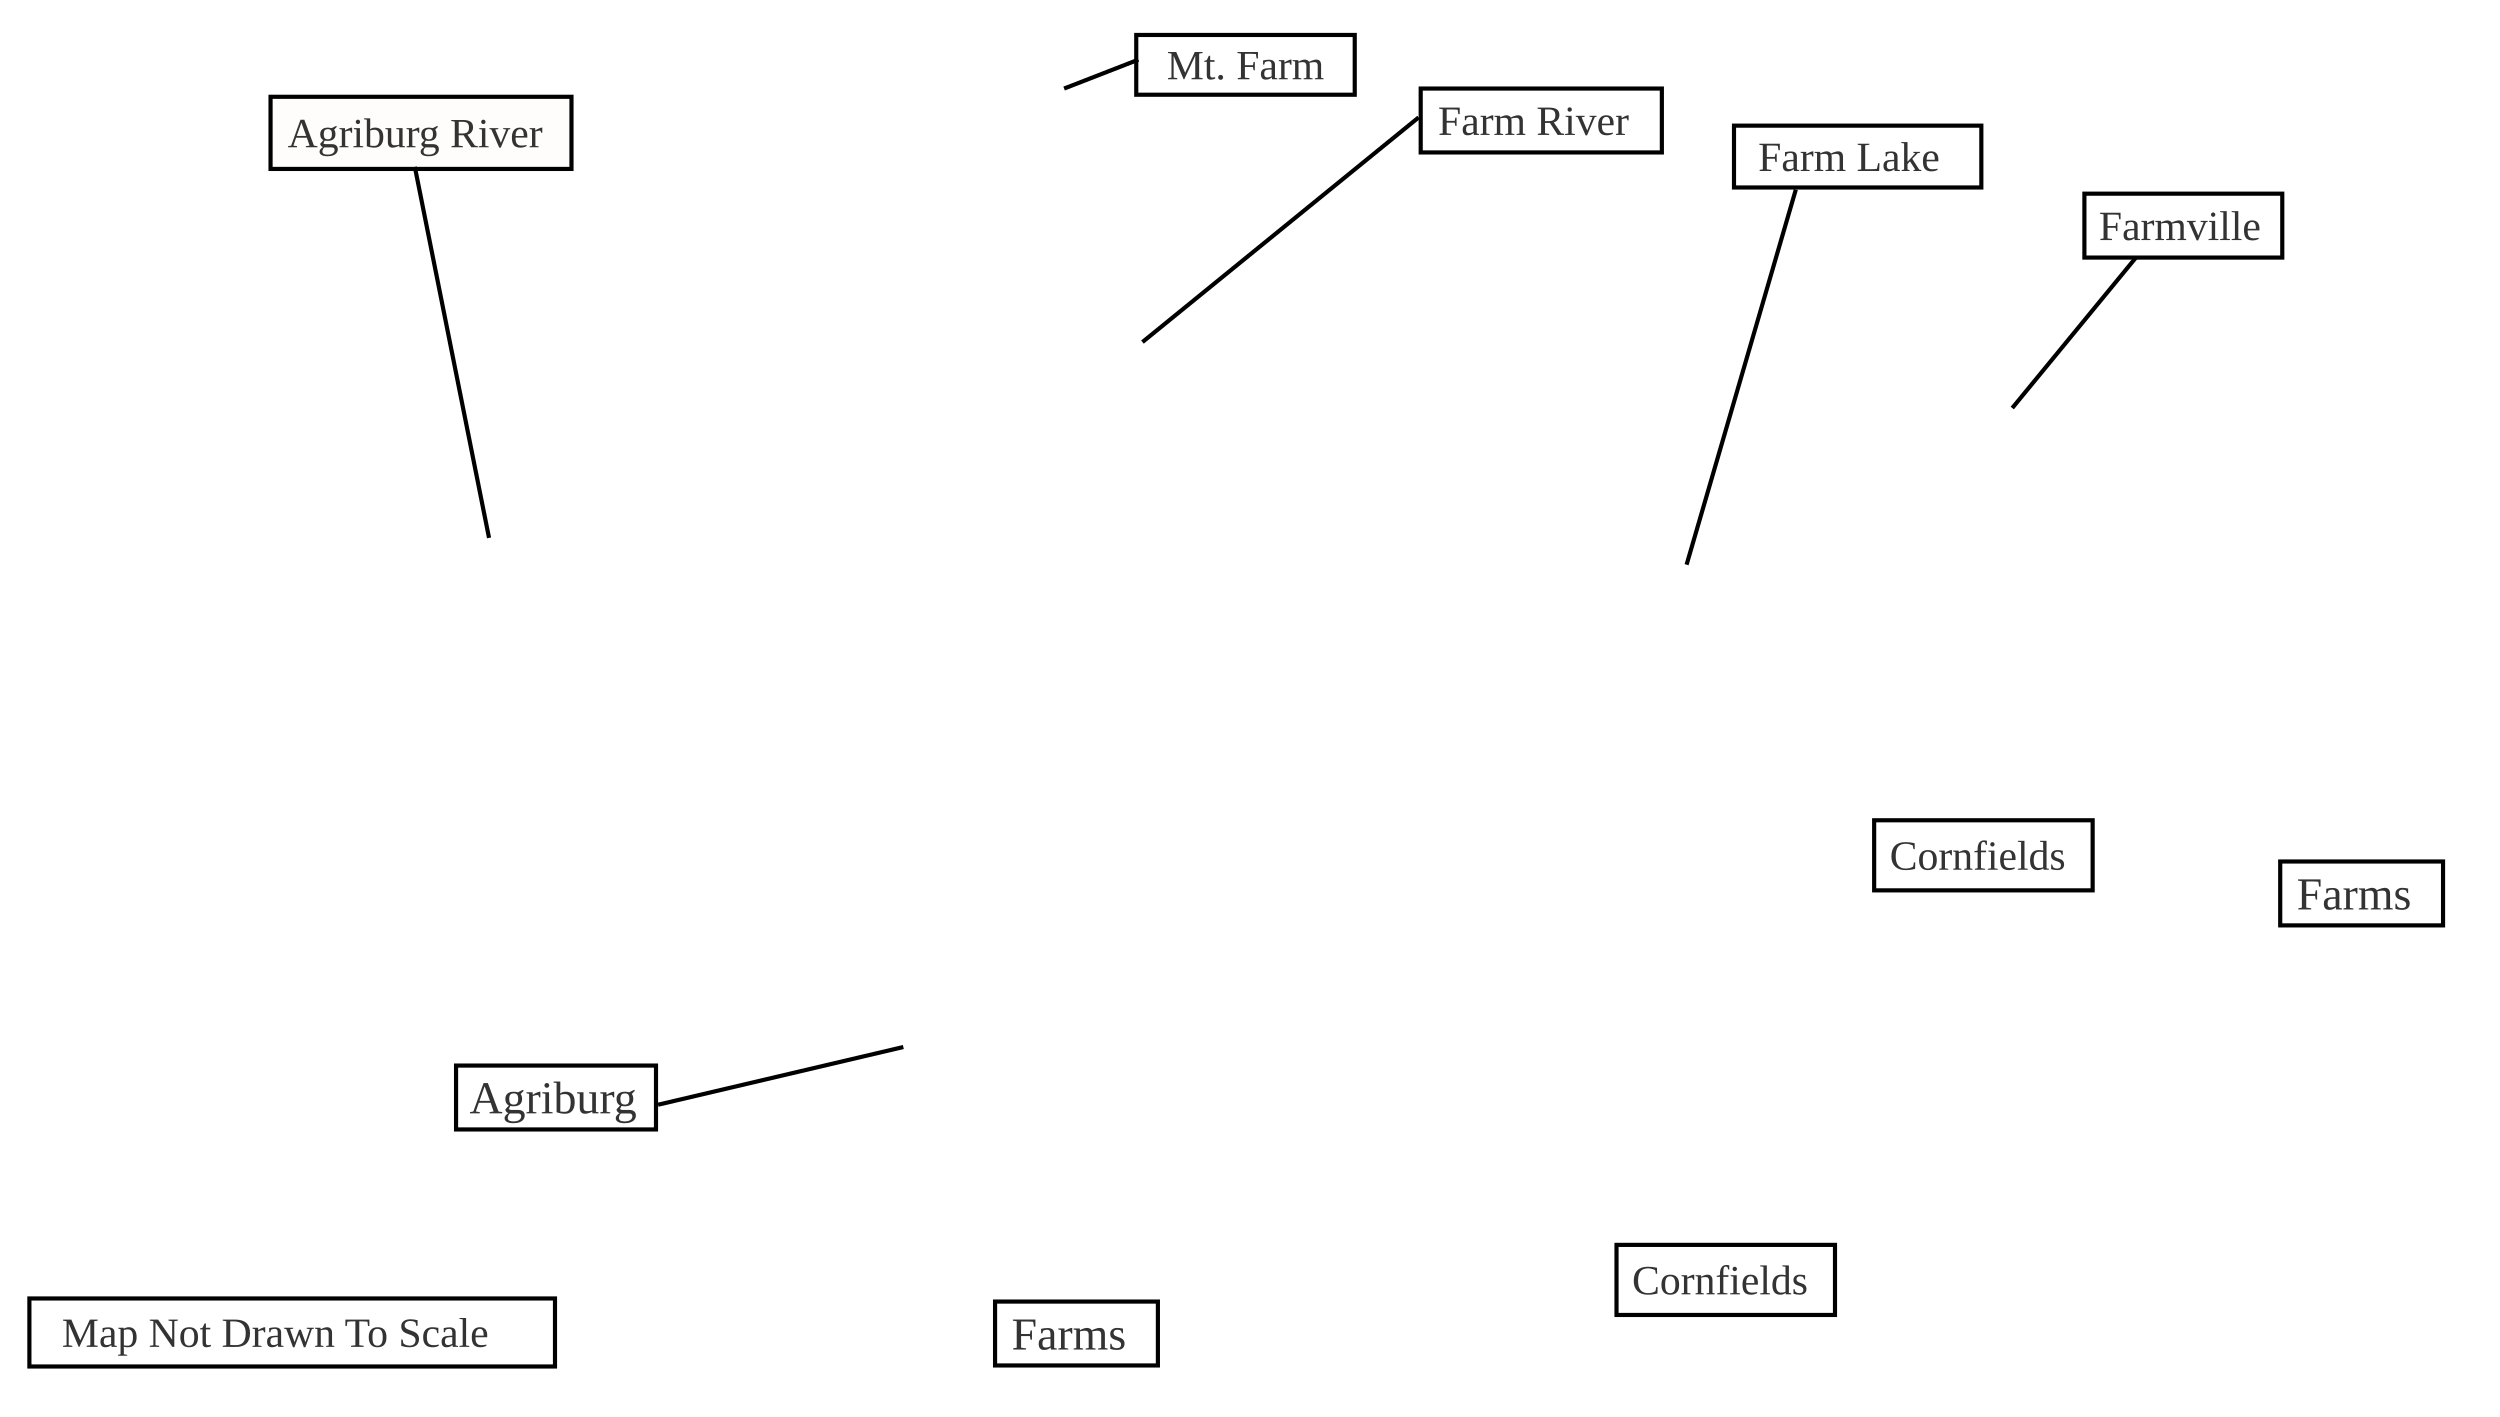
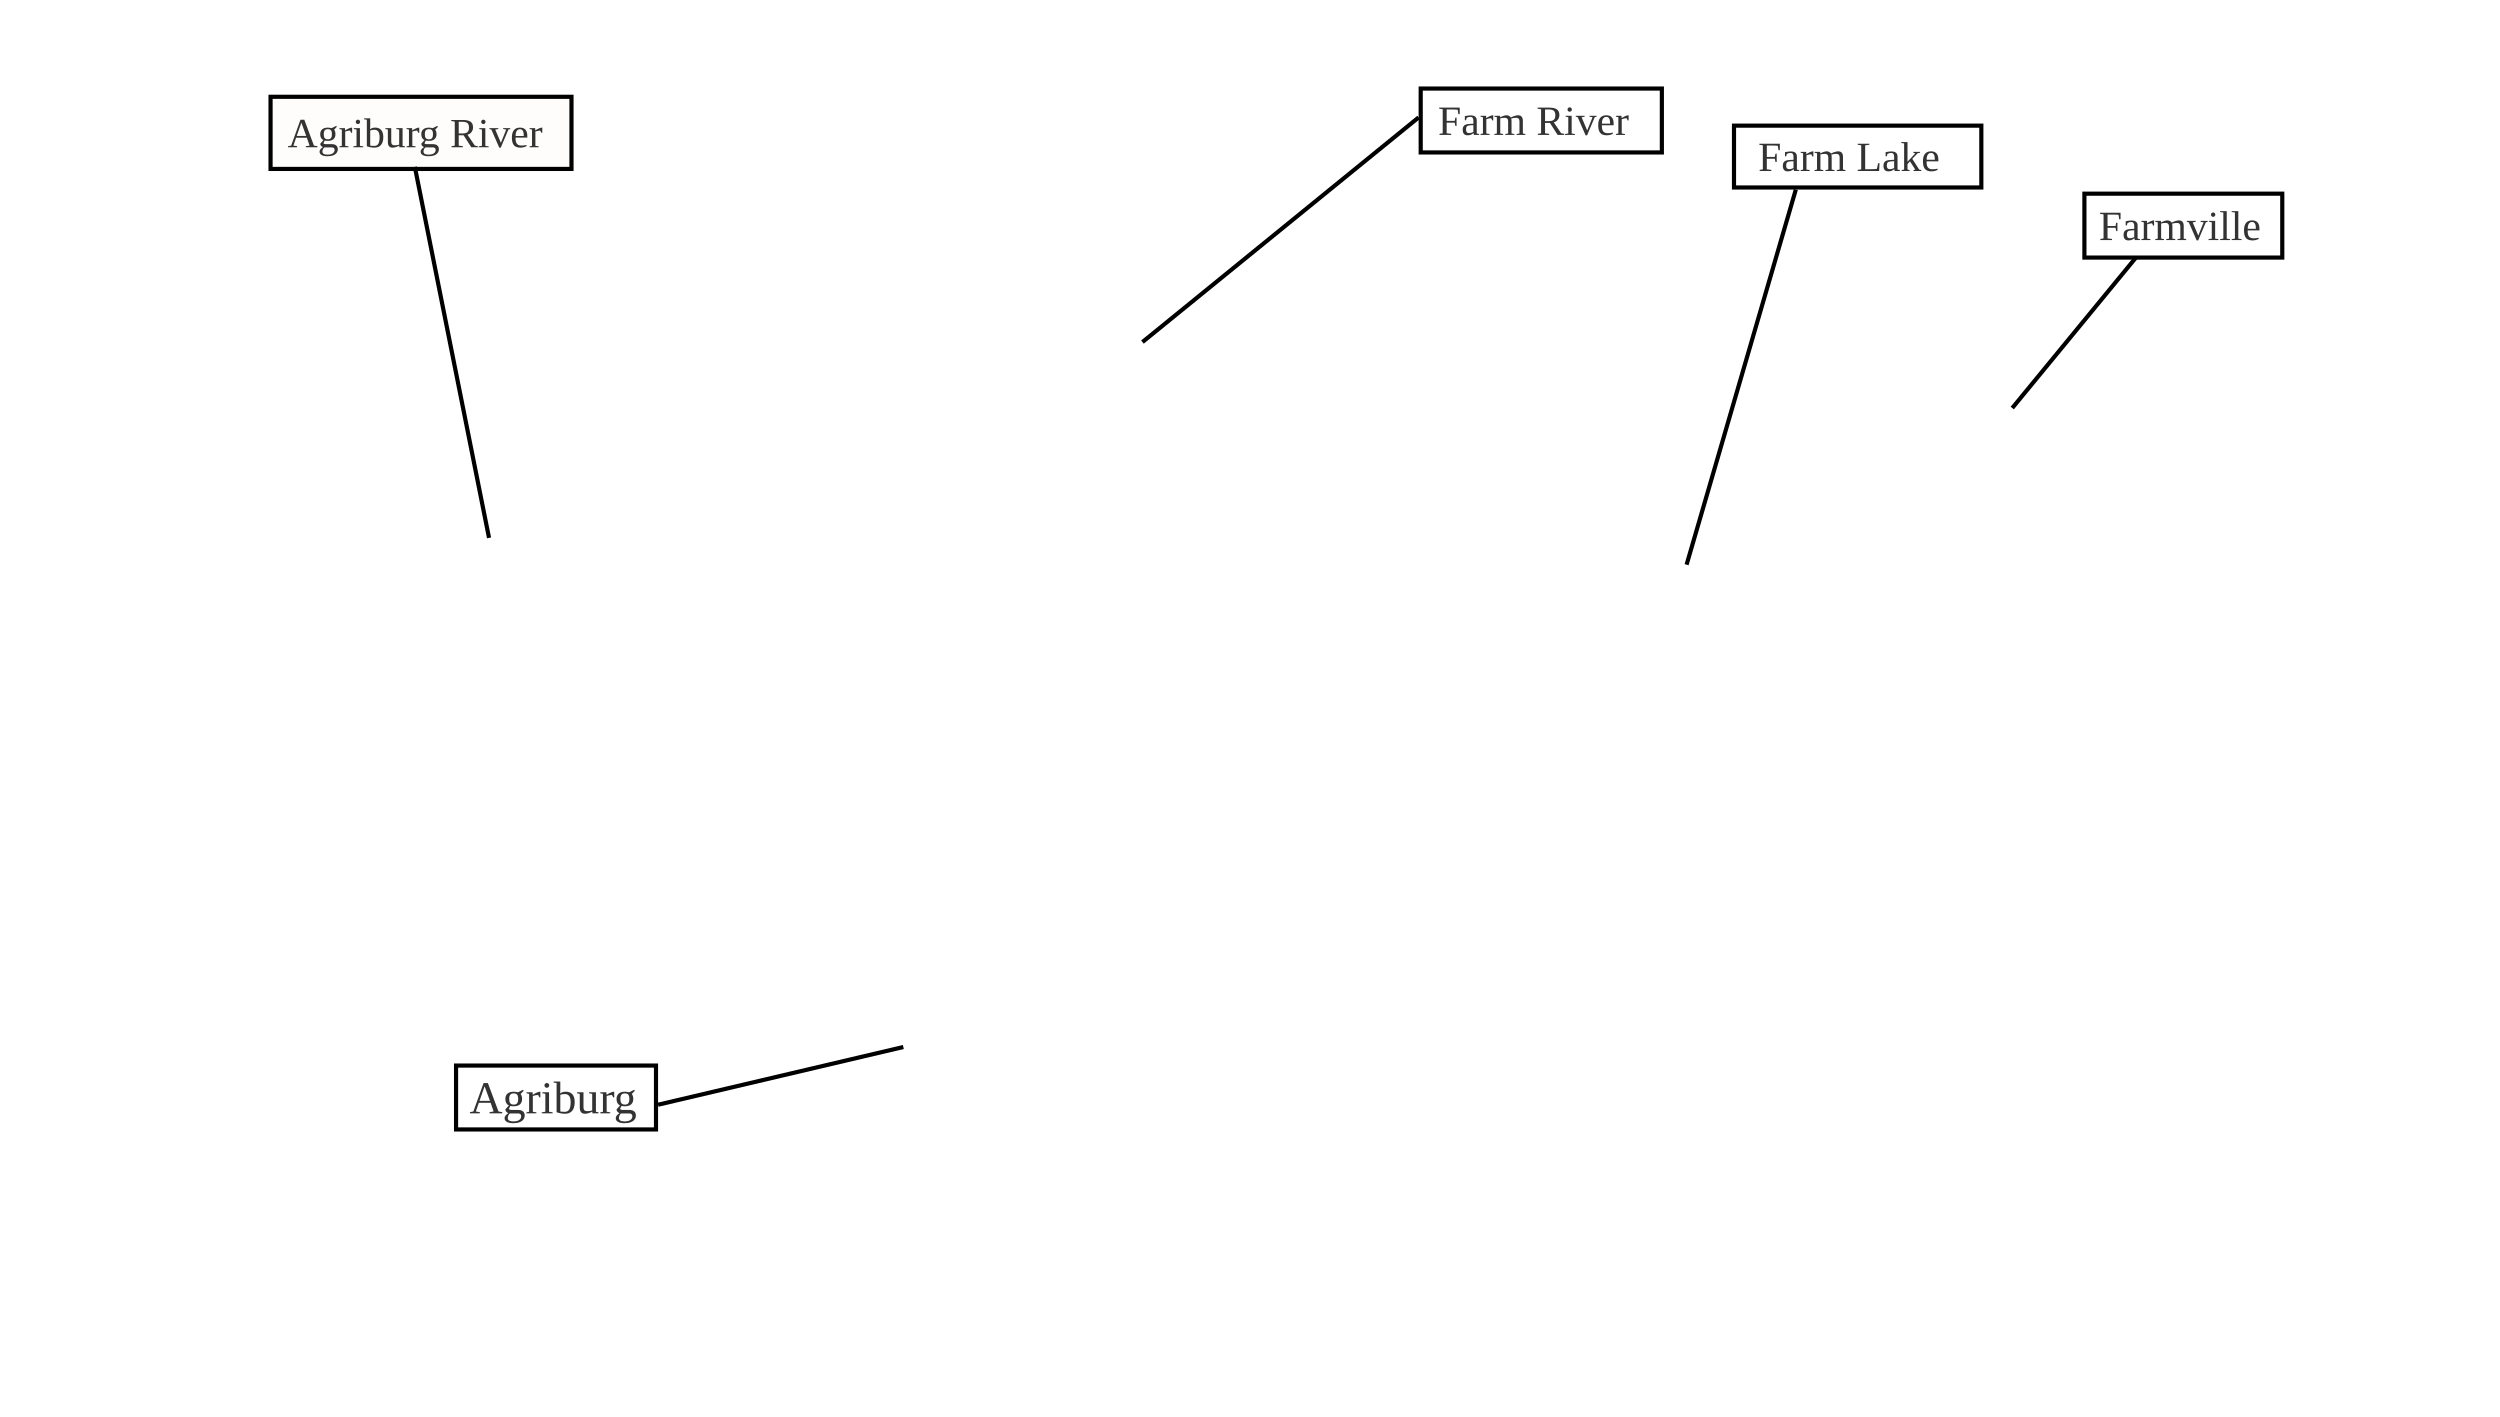
<svg xmlns="http://www.w3.org/2000/svg" viewBox="0 0 600 340">
+   <rect x="1.847" y="0.79" width="598.546" height="338.104" style="fill: none;">
+     </rect>
  <g>
-     <rect x="1.847" y="0.79" width="598.546" height="338.104" style="fill: none;">
-       </rect>
-     <g>
-       <rect x="272.7" y="8.39" width="52.437" height="14.346" style="fill: rgb(255, 255, 255); stroke: rgb(0, 0, 0);" />
-       <text style="fill: rgb(51, 51, 51); font-size: 10px; white-space: pre; text-anchor: middle;" x="298.921" y="19.019">Mt. Farm</text>
-       <line style="stroke: rgb(0, 0, 0);" x1="255.386" y1="21.252" x2="273.194" y2="14.326" />
-     </g>
-     <g>
-       <rect x="340.967" y="21.252" width="57.878" height="15.335" style="fill: rgb(255, 255, 255); stroke: rgb(0, 0, 0);" />
-       <text style="fill: rgb(51, 51, 51); font-size: 10px; white-space: pre;" x="345.126" y="32.378">Farm River</text>
-       <line style="stroke: rgb(0, 0, 0);" x1="340.472" y1="28.177" x2="274.184" y2="82.098" />
-     </g>
-     <g>
-       <rect x="416.159" y="30.156" width="59.362" height="14.841" style="fill: rgb(255, 255, 255); stroke: rgb(0, 0, 0);" />
-       <text style="fill: rgb(51, 51, 51); font-size: 10px; white-space: pre;" x="421.956" y="41.037">Farm Lake</text>
-       <line style="stroke: rgb(0, 0, 0);" x1="431" y1="45.491" x2="404.781" y2="135.525" />
-     </g>
-     <g>
-       <rect x="500.256" y="46.481" width="47.49" height="15.336" style="fill: rgb(255, 255, 255); stroke: rgb(0, 0, 0);" />
-       <text style="fill: rgb(51, 51, 51); font-size: 10px; white-space: pre;" x="503.732" y="57.612">Farmville</text>
-       <line style="stroke: rgb(0, 0, 0);" x1="512.623" y1="61.816" x2="482.942" y2="97.928" />
-     </g>
-     <g>
-       <rect x="64.931" y="23.23" width="72.224" height="17.314" style="fill: rgb(255, 252, 252); stroke: rgb(0, 0, 0);" />
-       <text style="fill: rgb(51, 51, 51); font-size: 10px; white-space: pre;" x="69.036" y="35.345">Agriburg River</text>
-       <line style="stroke: rgb(0, 0, 0);" x1="99.559" y1="40.05" x2="117.368" y2="129.094" />
-     </g>
-     <g>
-       <rect x="7.053" y="311.633" width="126.145" height="16.325" style="fill: rgb(255, 255, 255); stroke: rgb(0, 0, 0);" />
-       <text style="fill: rgb(51, 51, 51); font-size: 10px; white-space: pre;" x="14.851" y="323.25">Map Not Drawn To Scale</text>
-     </g>
-     <g>
-       <rect x="449.798" y="196.866" width="52.437" height="16.819" style="fill: rgb(255, 255, 255); stroke: rgb(0, 0, 0);" />
-       <text style="fill: rgb(51, 51, 51); font-size: 10px; white-space: pre;" transform="matrix(1, 0, 0, 1, -6.655371, -0.005753)">
-         <tspan x="460.186" y="208.738">Cornfields</tspan>
-         <tspan x="460.186" dy="1em">​</tspan>
-       </text>
-     </g>
-     <g>
-       <rect x="387.962" y="298.771" width="52.437" height="16.819" style="fill: rgb(255, 255, 255); stroke: rgb(0, 0, 0);" />
-       <text style="fill: rgb(51, 51, 51); font-size: 10px; white-space: pre;" transform="matrix(1, 0, 0, 1, -68.49165, 101.8997)">
-         <tspan x="460.186" y="208.738">Cornfields</tspan>
-         <tspan x="460.186" dy="1em">​</tspan>
-       </text>
-     </g>
-     <g>
-       <rect x="547.251" y="206.759" width="39.08" height="15.335" style="fill: rgb(255, 255, 255); stroke: rgb(0, 0, 0);" />
-       <text x="551.216" y="218.264" style="white-space: pre; fill: rgb(51, 51, 51); font-size: 11px;">Farms</text>
-     </g>
-     <g>
-       <rect x="238.814" y="312.375" width="39.08" height="15.335" style="fill: rgb(255, 255, 255); stroke: rgb(0, 0, 0);" />
-       <text x="242.779" y="323.88" style="white-space: pre; fill: rgb(51, 51, 51); font-size: 11px;">Farms</text>
-     </g>
-     <g>
-       <rect x="109.453" y="255.734" width="47.985" height="15.335" style="fill: rgb(255, 255, 255); stroke: rgb(0, 0, 0);" />
-       <text x="112.682" y="267.195" style="white-space: pre; fill: rgb(51, 51, 51); font-size: 11px;">Agriburg</text>
-       <line style="stroke: rgb(0, 0, 0);" x1="157.932" y1="265.133" x2="216.8" y2="251.281" />
-     </g>
+     <rect x="340.967" y="21.252" width="57.878" height="15.335" style="fill: rgb(255, 255, 255); stroke: rgb(0, 0, 0);" />
+     <text style="fill: rgb(51, 51, 51); font-size: 10px; white-space: pre;" x="345.126" y="32.378">Farm River</text>
+     <line style="stroke: rgb(0, 0, 0);" x1="340.472" y1="28.177" x2="274.184" y2="82.098" />
+   </g>
+   <g>
+     <rect x="416.159" y="30.156" width="59.362" height="14.841" style="fill: rgb(255, 255, 255); stroke: rgb(0, 0, 0);" />
+     <text style="fill: rgb(51, 51, 51); font-size: 10px; white-space: pre;" x="421.956" y="41.037">Farm Lake</text>
+     <line style="stroke: rgb(0, 0, 0);" x1="431" y1="45.491" x2="404.781" y2="135.525" />
+   </g>
+   <g>
+     <rect x="500.256" y="46.481" width="47.49" height="15.336" style="fill: rgb(255, 255, 255); stroke: rgb(0, 0, 0);" />
+     <text style="fill: rgb(51, 51, 51); font-size: 10px; white-space: pre;" x="503.732" y="57.612">Farmville</text>
+     <line style="stroke: rgb(0, 0, 0);" x1="512.623" y1="61.816" x2="482.942" y2="97.928" />
+   </g>
+   <g>
+     <rect x="64.931" y="23.23" width="72.224" height="17.314" style="fill: rgb(255, 252, 252); stroke: rgb(0, 0, 0);" />
+     <text style="fill: rgb(51, 51, 51); font-size: 10px; white-space: pre;" x="69.036" y="35.345">Agriburg River</text>
+     <line style="stroke: rgb(0, 0, 0);" x1="99.559" y1="40.05" x2="117.368" y2="129.094" />
+   </g>
+   <g>
+     <rect x="109.453" y="255.734" width="47.985" height="15.335" style="fill: rgb(255, 255, 255); stroke: rgb(0, 0, 0);" />
+     <text x="112.682" y="267.195" style="white-space: pre; fill: rgb(51, 51, 51); font-size: 11px;">Agriburg</text>
+     <line style="stroke: rgb(0, 0, 0);" x1="157.932" y1="265.133" x2="216.8" y2="251.281" />
  </g>
</svg>
